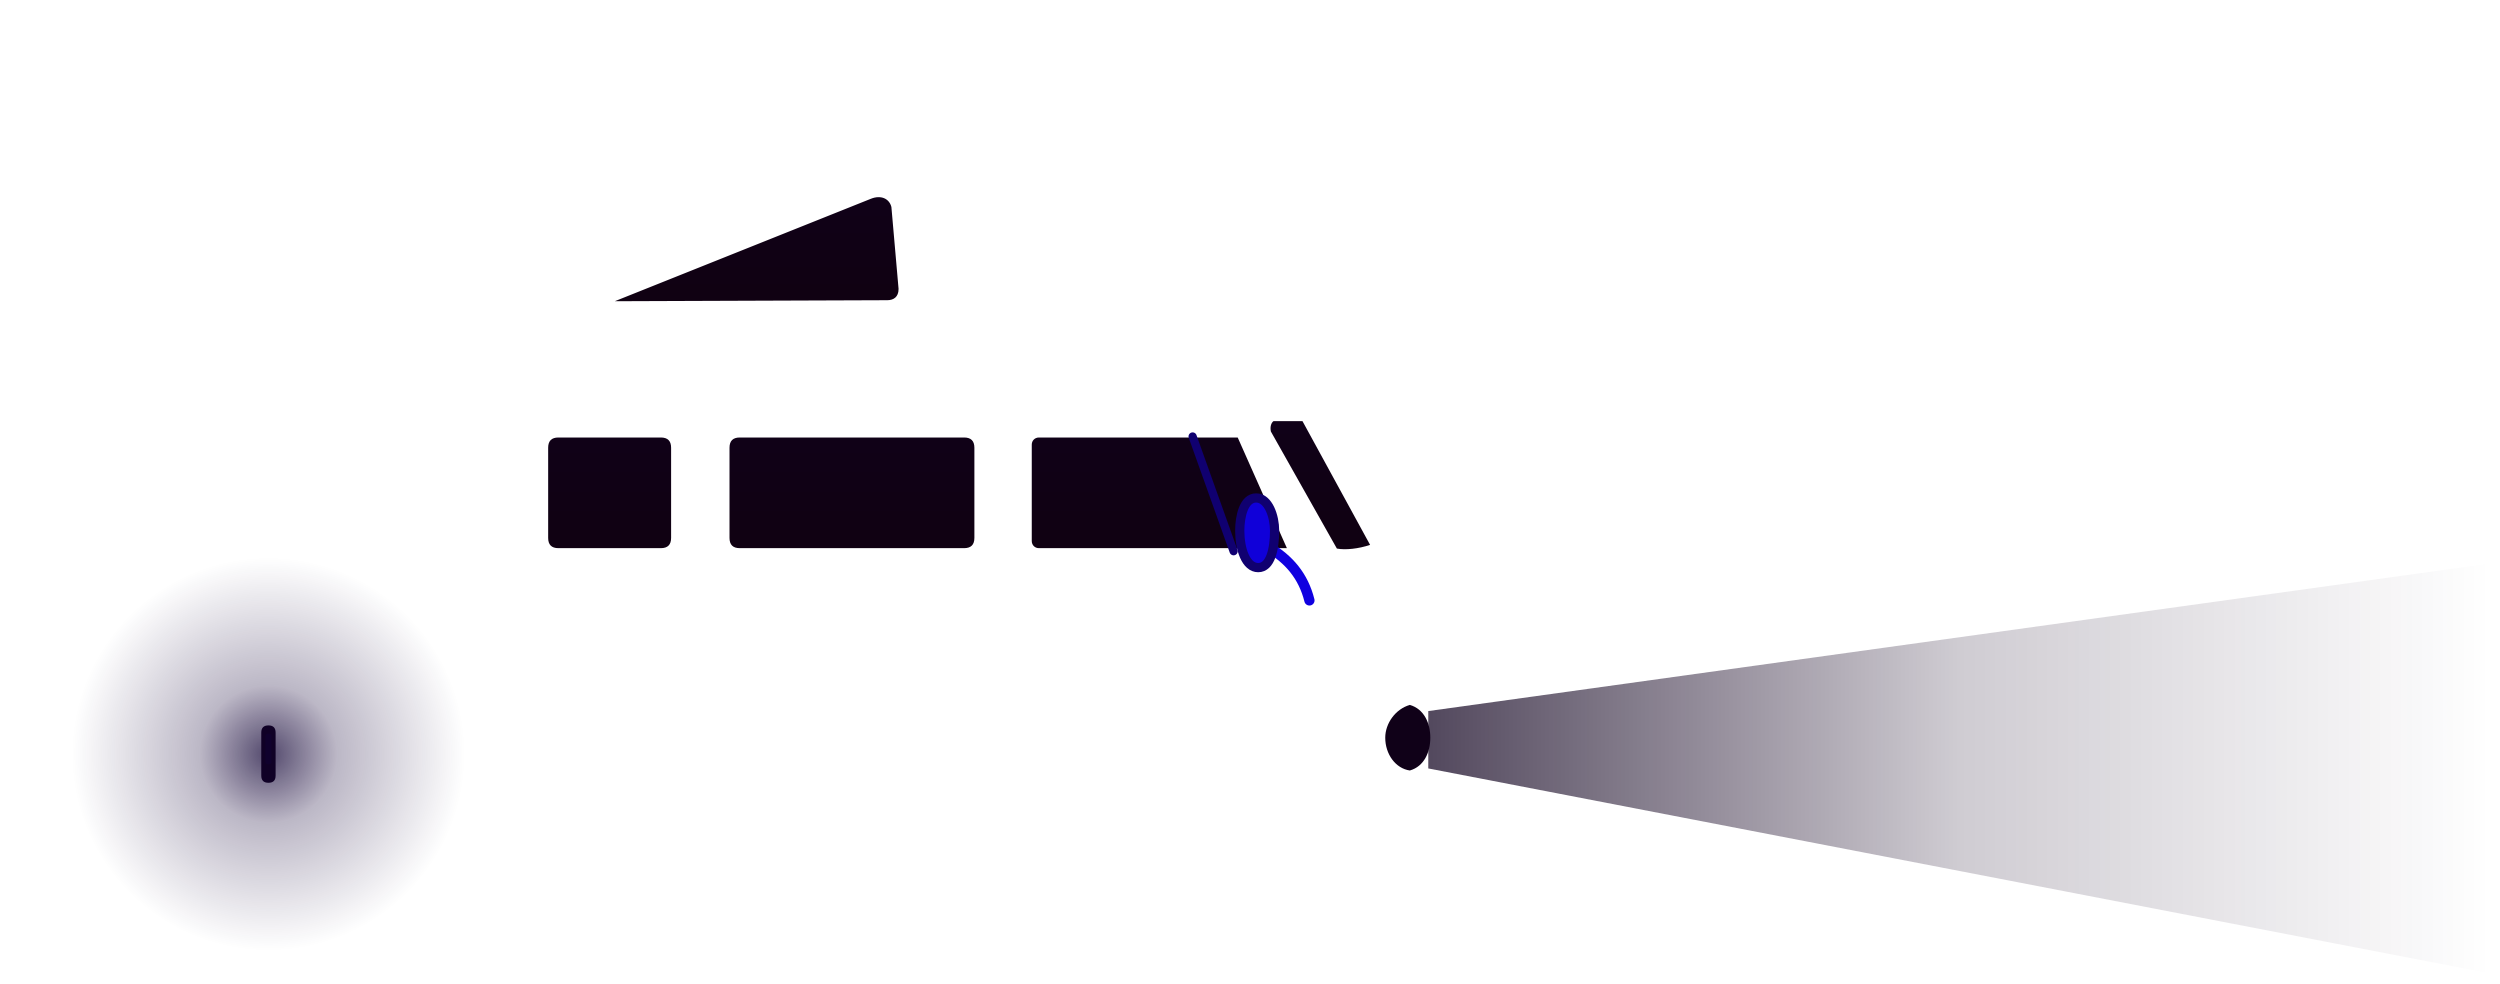
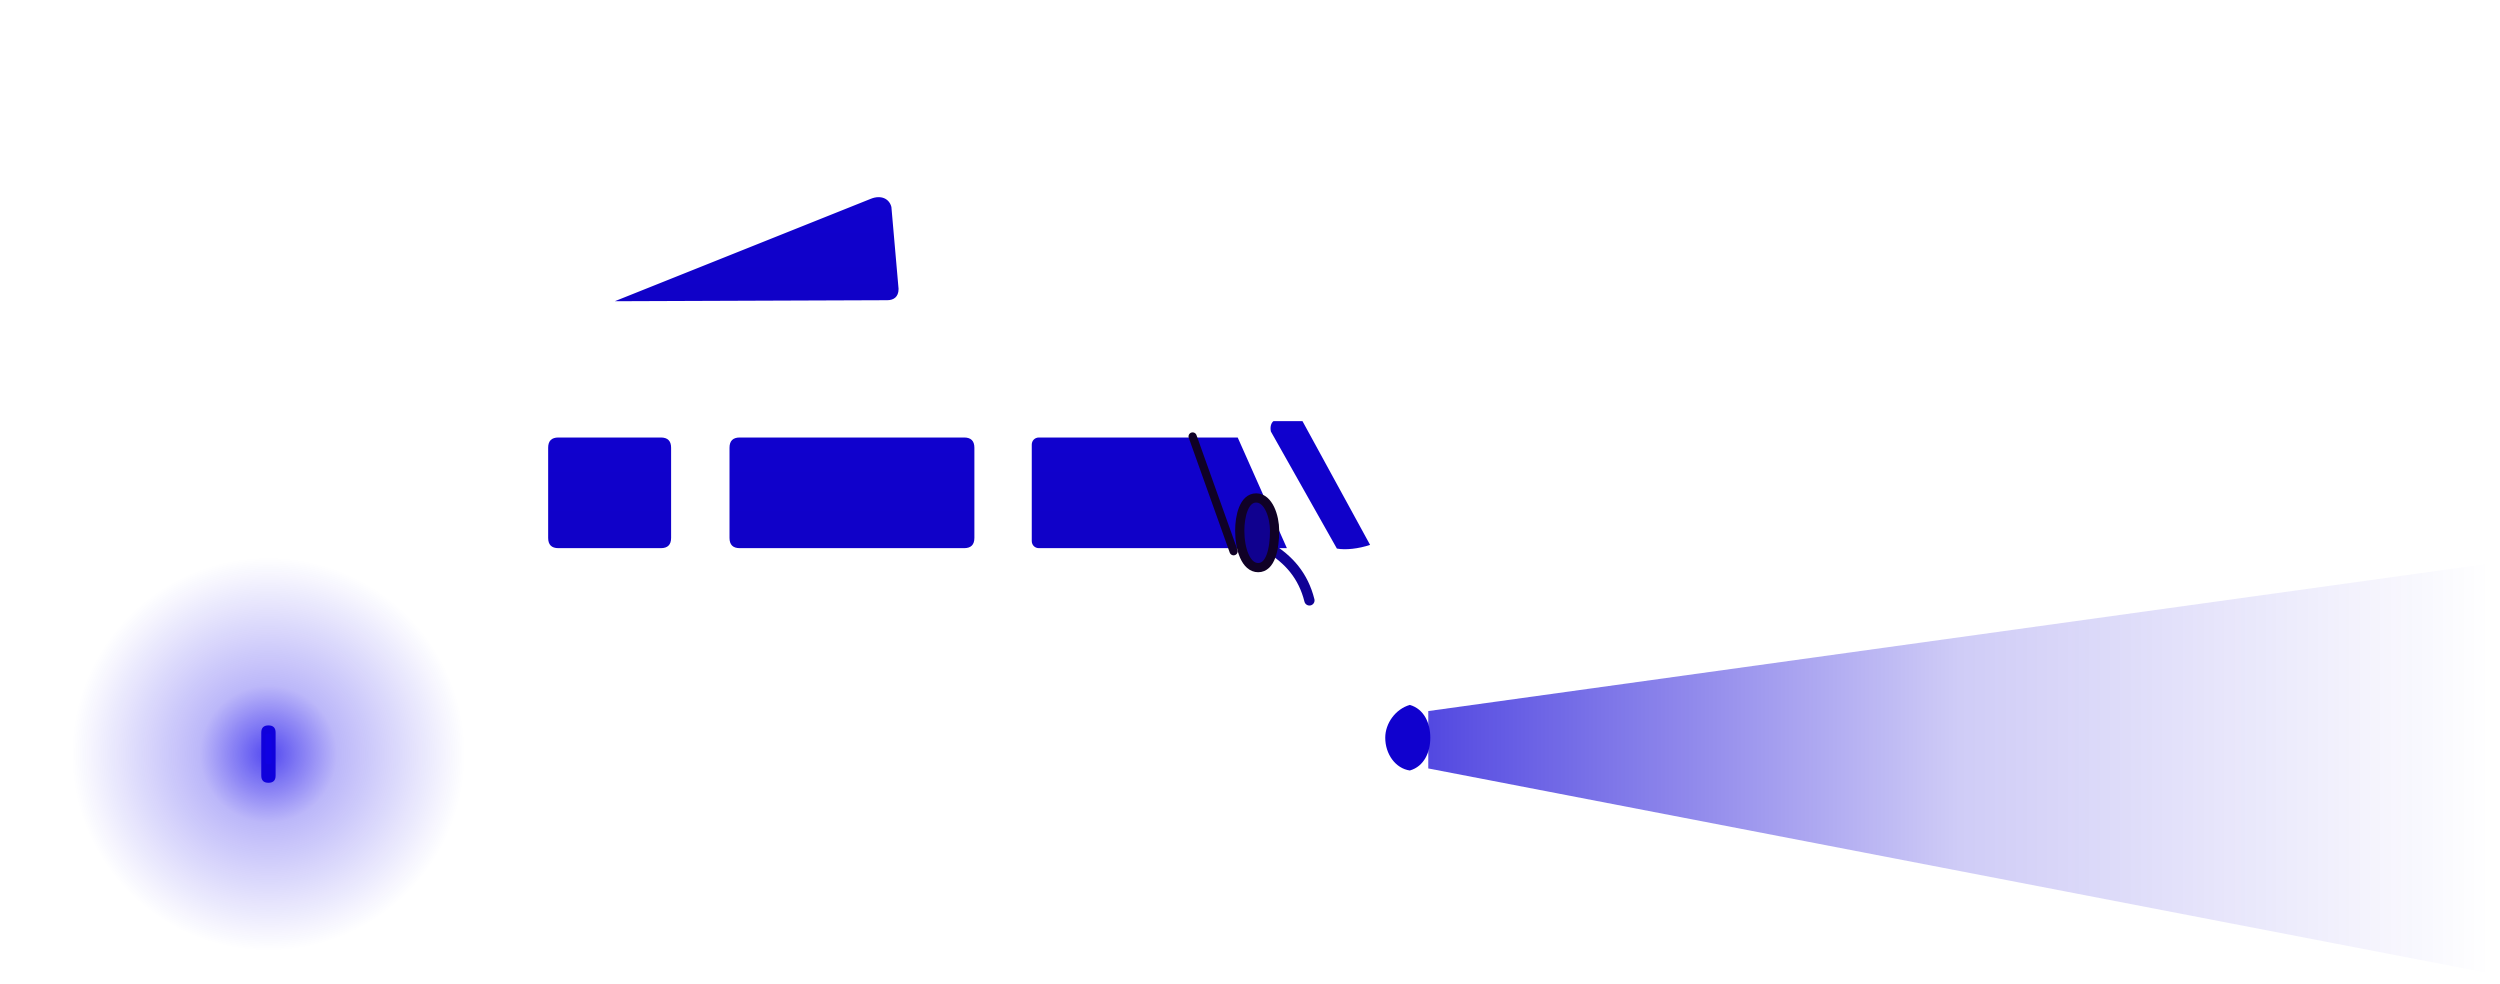
<svg xmlns="http://www.w3.org/2000/svg" width="1220" height="480" viewBox="115 225 1220 480">
  <defs>
    <radialGradient id="r" gradientUnits="userSpaceOnUse" cx="246" cy="593" r="96">
-       <stop offset="0" stop-color="#100134" stop-opacity="0.72" />
-       <stop offset="0.35" stop-color="#100134" stop-opacity="0.28" />
-       <stop offset="1" stop-color="#100134" stop-opacity="0" />
+       <stop offset="0" stop-color="#1001EA" stop-opacity="0.72" />
+       <stop offset="0.35" stop-color="#1001EA" stop-opacity="0.28" />
+       <stop offset="1" stop-color="#1001EA" stop-opacity="0" />
    </radialGradient>
    <linearGradient id="w" gradientUnits="userSpaceOnUse" x1="0" y1="432" x2="0" y2="498">
-       <stop offset="0" stop-color="#100118" />
-       <stop offset="1" stop-color="#100111" />
+       <stop offset="0" stop-color="#1001CE" />
+       <stop offset="1" stop-color="#1001C7" />
    </linearGradient>
    <linearGradient id="t" gradientUnits="userSpaceOnUse" x1="0" y1="318" x2="0" y2="376">
-       <stop offset="0" stop-color="#100118" />
-       <stop offset="1" stop-color="#100111" />
+       <stop offset="0" stop-color="#1001CE" />
+       <stop offset="1" stop-color="#1001C7" />
    </linearGradient>
    <linearGradient id="b" gradientUnits="userSpaceOnUse" x1="812" y1="0" x2="1330" y2="0">
-       <stop offset="0" stop-color="#10011F" stop-opacity="0.72" />
-       <stop offset="0.5" stop-color="#10011F" stop-opacity="0.2" />
-       <stop offset="1" stop-color="#10011F" stop-opacity="0" />
+       <stop offset="0" stop-color="#1001D5" stop-opacity="0.72" />
+       <stop offset="0.5" stop-color="#1001D5" stop-opacity="0.2" />
+       <stop offset="1" stop-color="#1001D5" stop-opacity="0" />
    </linearGradient>
  </defs>
  <path d="M812 572L1330 500V700L812 600Z" fill="url(#b)" />
  <path d="M150 493H342V693H150Z" fill="url(#r)" />
-   <path d="M246.0 579H246.0Q249.5 579 249.5 582.5V603.5Q249.5 607 246.0 607H246.0Q242.5 607 242.5 603.5V582.5Q242.5 579 246.0 579Z" fill="#100126" />
-   <path d="M246.0 583H246.0Q247.5 583 247.5 584.5V596.5Q247.5 598 246.0 598H246.0Q244.5 598 244.5 596.5V584.5Q244.5 583 246.0 583Z" fill="#10012D" />
+   <path d="M246.0 579H246.0Q249.5 579 249.5 582.5V603.5Q249.5 607 246.0 607H246.0Q242.5 607 242.5 603.5V582.5Q242.5 579 246.0 579Z" fill="#1001DC" />
+   <path d="M246.0 583H246.0Q247.5 583 247.5 584.5V596.5Q247.5 598 246.0 598H246.0Q244.5 598 244.5 596.5V584.5Q244.5 583 246.0 583Z" fill="#1001E3" />
  <path d="M387.5 438.5H437.5Q442.5 438.5 442.5 443.5V487.5Q442.5 492.5 437.5 492.5H387.5Q382.5 492.5 382.5 487.5V443.5Q382.5 438.5 387.5 438.5ZM476 438.5H585.5Q590.5 438.5 590.5 443.5V487.5Q590.5 492.5 585.5 492.5H476Q471 492.5 471 487.5V443.5Q471 438.5 476 438.5Z" fill="url(#w)" />
  <path d="M622 438.5L719 438.5L743 492.5L622 492.5C620 492.5 618.5 491 618.5 489L618.5 442C618.5 440 620 438.5 622 438.5Z" fill="url(#w)" />
  <path d="M736.5 430.5L750.6 430.5L783.6 490.9C778 492.8 771.5 493.5 767.4 492.7L735.2 435.6C734.7 433.4 735.3 431.3 736.5 430.5Z" fill="url(#w)" />
-   <path d="M697 438L717 494" fill="none" stroke="#100070" stroke-width="4" stroke-linejoin="round" stroke-linecap="round" />
-   <path d="M734 492C744 498 751 506 754 518" fill="none" stroke="#1000E0" stroke-width="5" stroke-linejoin="round" stroke-linecap="round" />
-   <path d="M728 468C722 468 720 477 720 484C720 493 723 502 729 502C735 502 737 493 737 484C737 477 734 468 728 468Z" fill="#1000D9" stroke="#100070" stroke-width="4.5" stroke-linejoin="round" stroke-linecap="round" />
+   <path d="M697 438L717 494" fill="none" stroke="#100126" stroke-width="4" stroke-linejoin="round" stroke-linecap="round" />
+   <path d="M734 492C744 498 751 506 754 518" fill="none" stroke="#100196" stroke-width="5" stroke-linejoin="round" stroke-linecap="round" />
+   <path d="M728 468C722 468 720 477 720 484C720 493 723 502 729 502C735 502 737 493 737 484C737 477 734 468 728 468Z" fill="#10018F" stroke="#100126" stroke-width="4.5" stroke-linejoin="round" stroke-linecap="round" />
  <path d="M415 372L540 322C545 320 549 322 550 326L553.5 366C553.5 370 551 371.5 548 371.5Z" fill="url(#t)" />
-   <path d="M803 569C796 571 791 578 791 585C791 593 796 600 803 601C810 599 813 592 813 585C813 578 810 571 803 569Z" fill="#100118" />
+   <path d="M803 569C796 571 791 578 791 585C791 593 796 600 803 601C810 599 813 592 813 585C813 578 810 571 803 569Z" fill="#1001CE" />
</svg>
